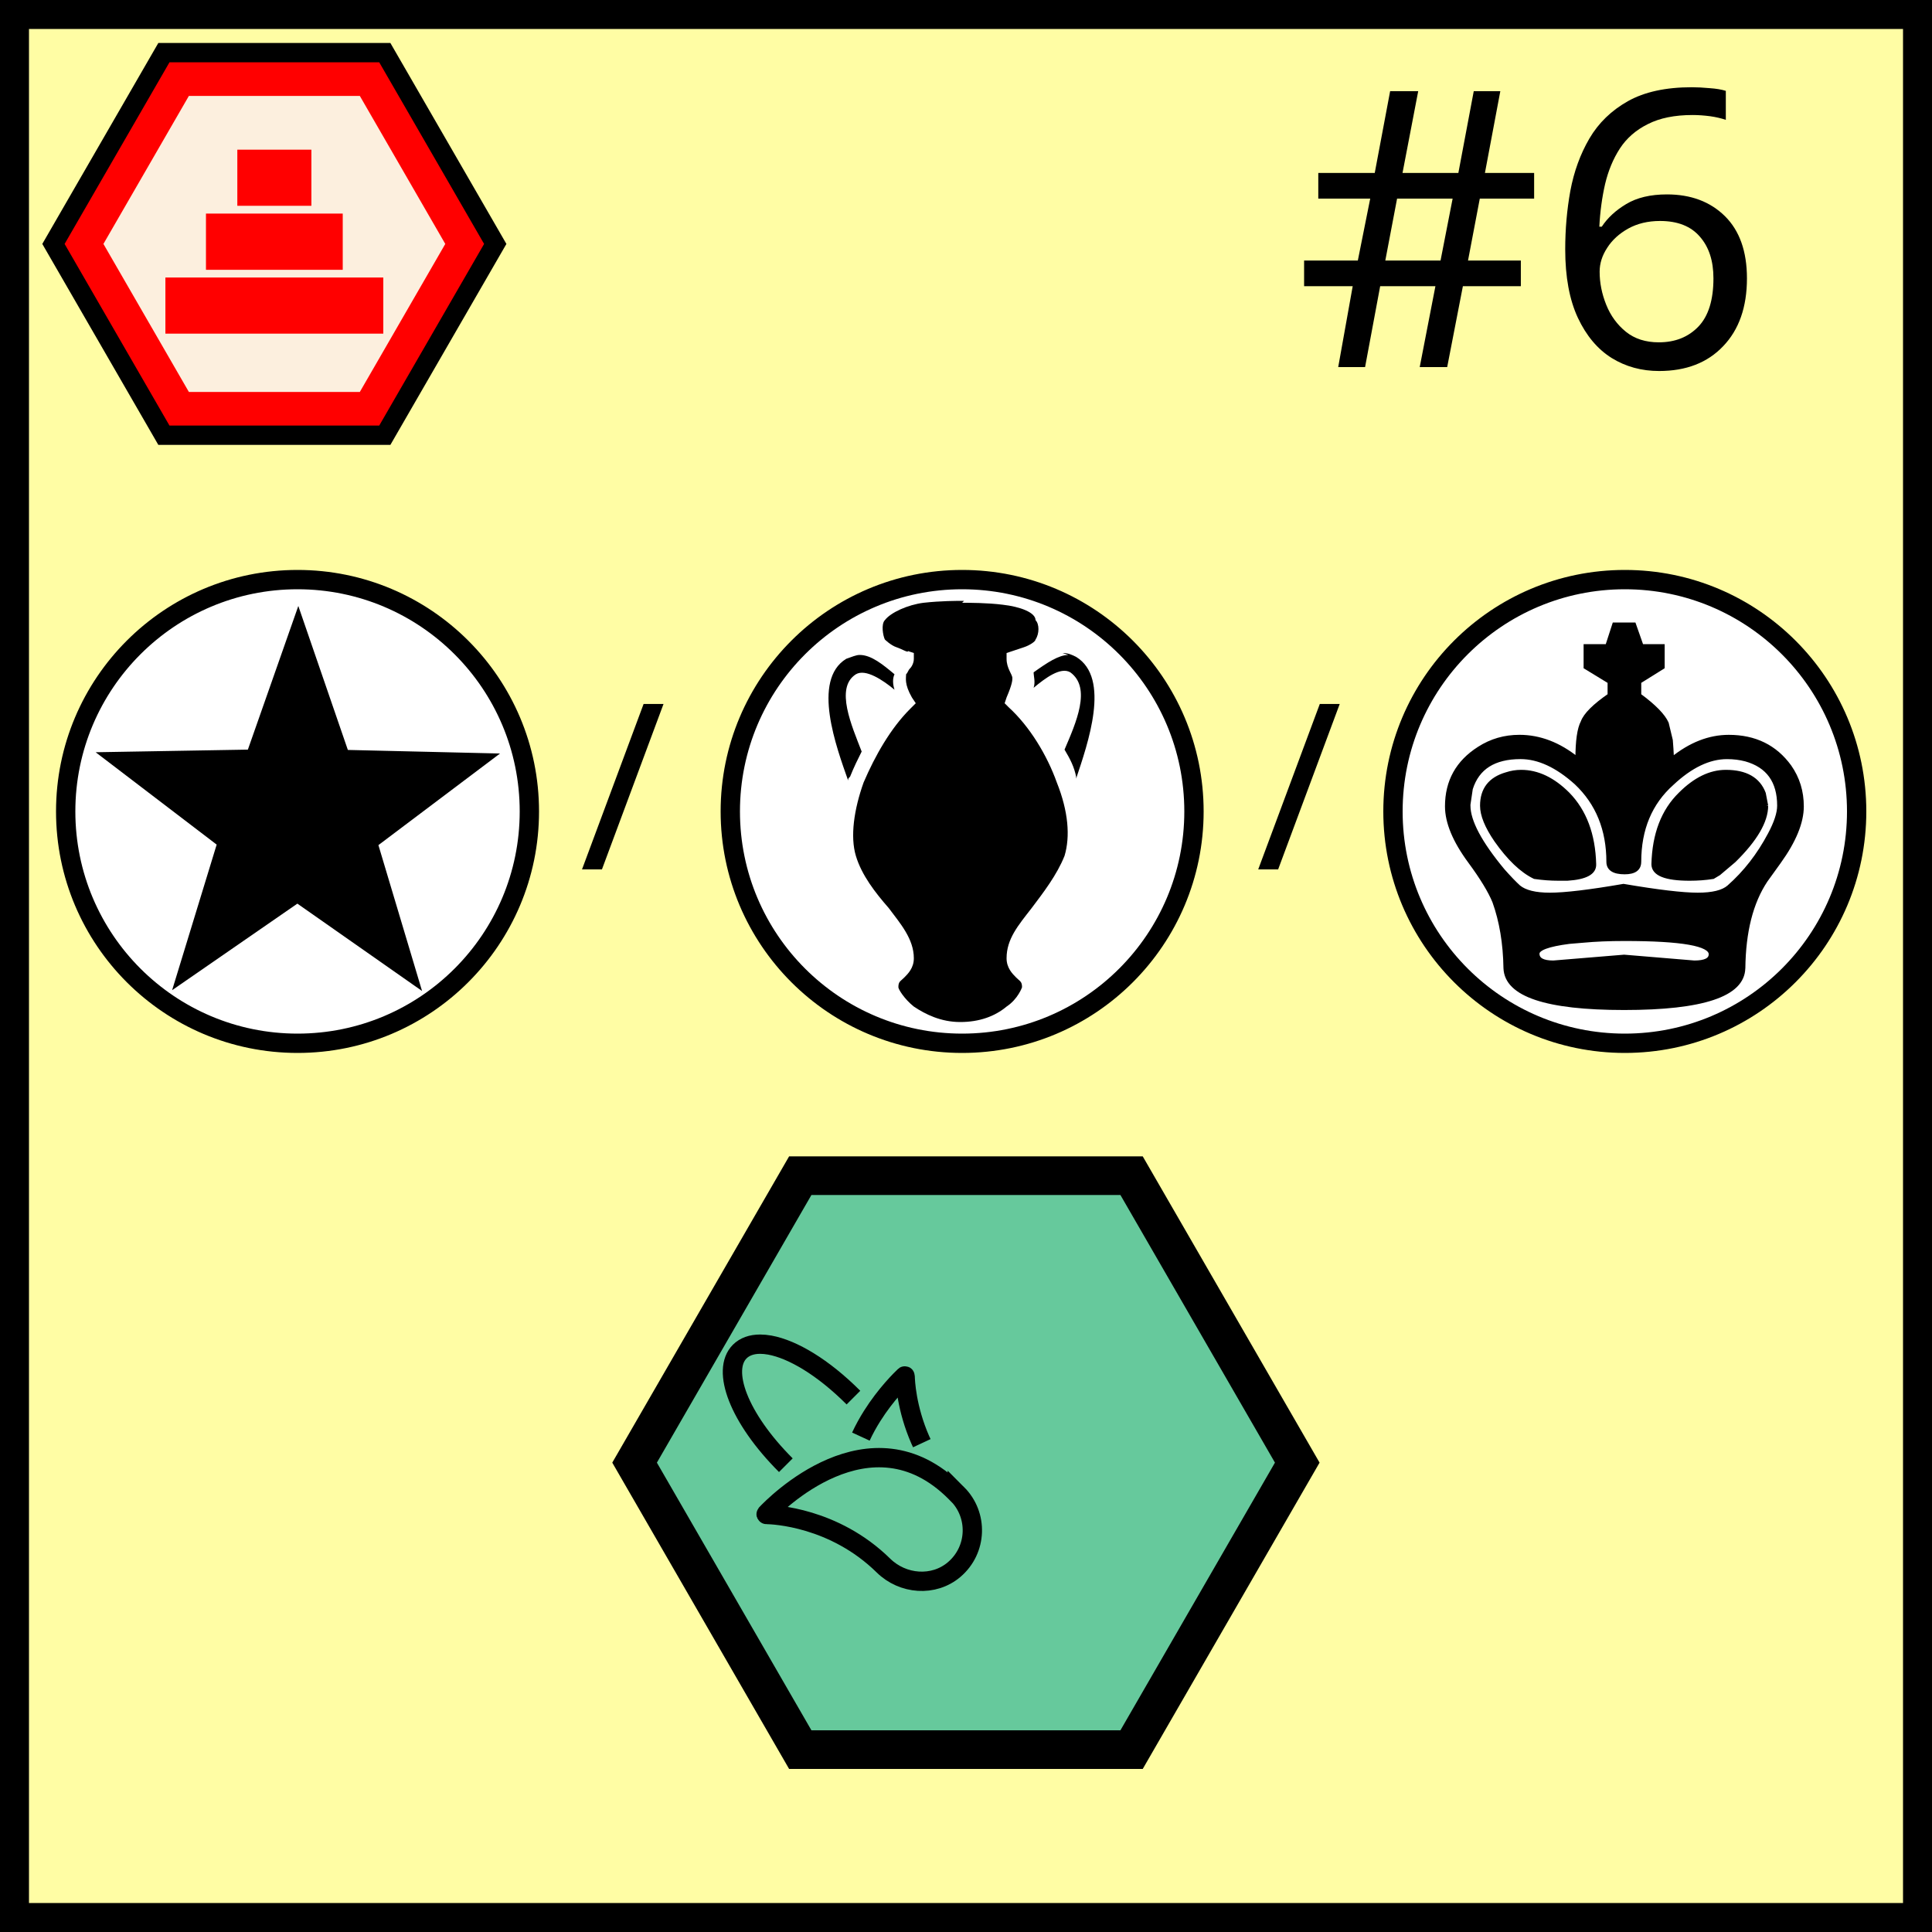
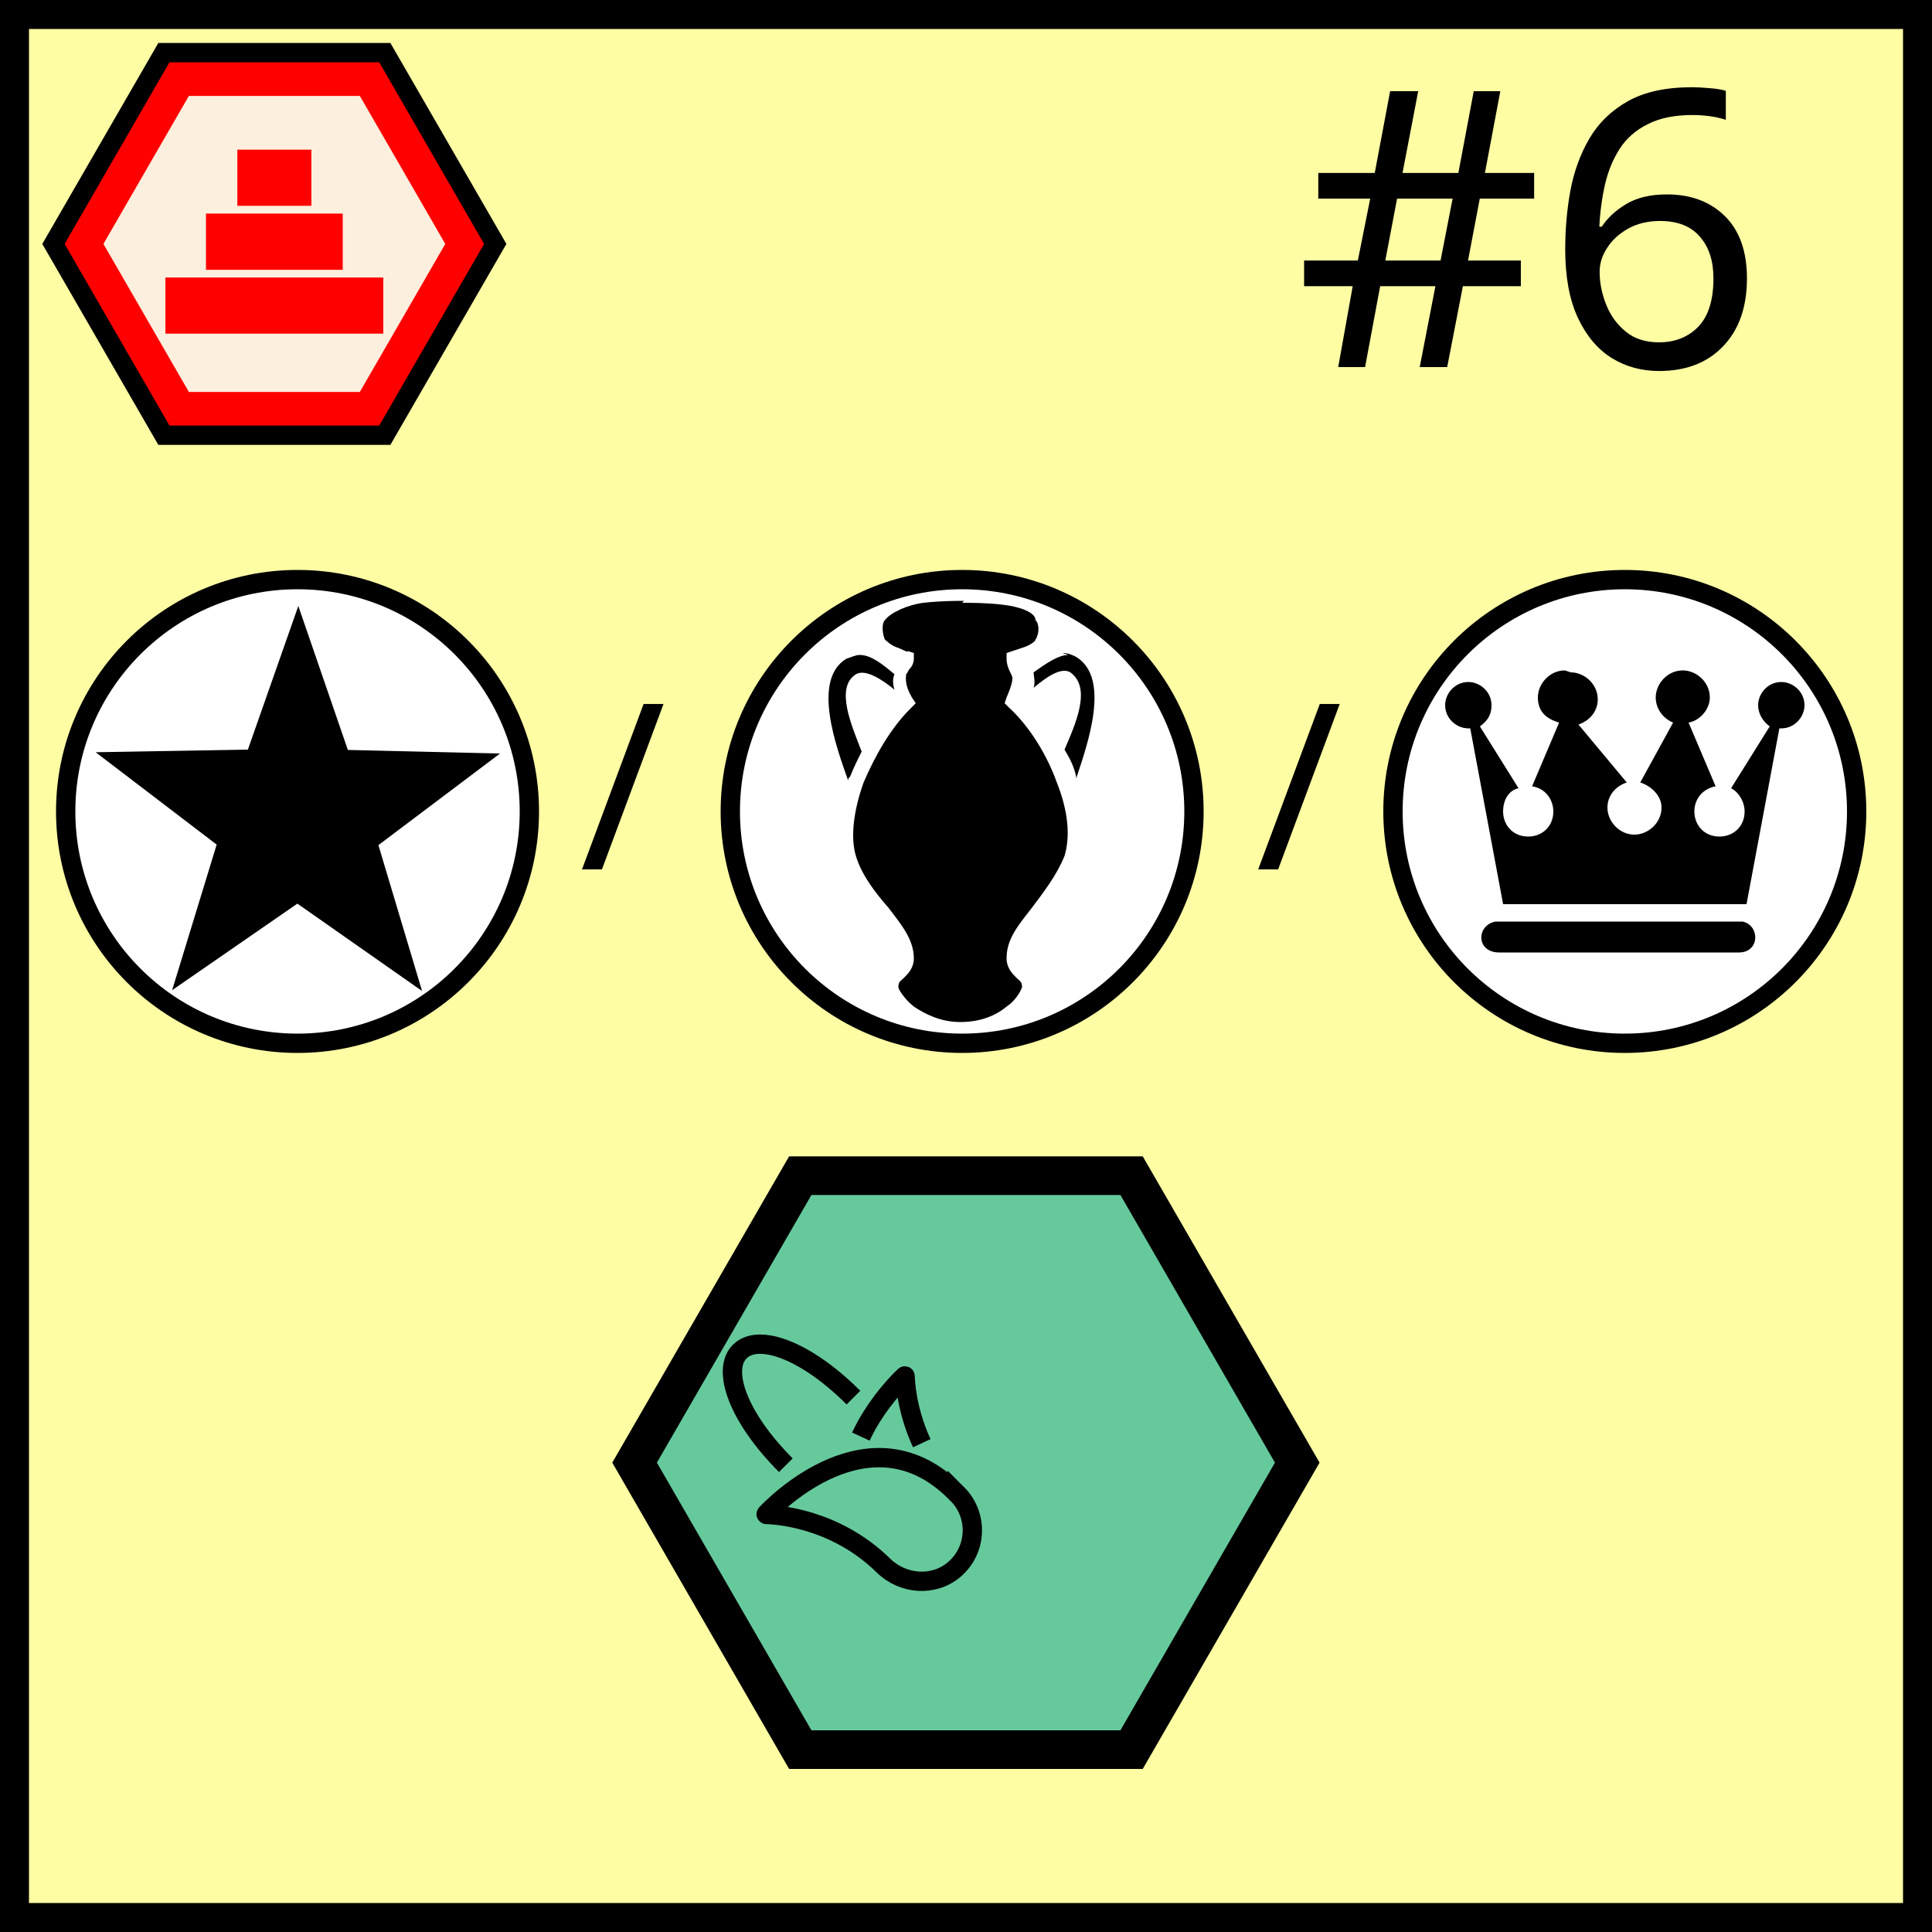
<svg xmlns="http://www.w3.org/2000/svg" height="100px" width="100px" viewbox="0 0 100 100">
  <rect style="fill:#fffda4;stroke:#000000;stroke-width:3px" x="0px" y="0px" width="100px" height="100px" />
  <g>
    <g>
      <polygon style="fill:#fcefde;stroke:#ff0000;stroke-width:2.5px" points="9.055,3.714 19.346,3.714 24.491,12.626 19.346,21.538 9.055,21.538 3.910,12.626" />
      <polygon style="fill:none;stroke:#000000;stroke-width:1px" points="8.484,2.724 19.917,2.724 25.634,12.626 19.917,22.528 8.484,22.528 2.767,12.626" />
    </g>
    <g>
      <rect style="fill:#ff0000;fill-opacity:1;stroke:none" width="11.278" height="2.905" x="8.561" y="14.364" />
      <rect style="fill:#ff0000;fill-opacity:1;stroke:none" width="7.079" height="2.91" x="10.661" y="11.055" />
      <rect style="fill:#ff0000;fill-opacity:1;stroke:none" width="3.833" height="2.905" x="12.284" y="7.747" />
    </g>
  </g>
  <text style="font-size:20px;font-family:sans-serif;fill:#000000;stroke:none" x="67" y="19">#6</text>
  <g>
    <circle style="fill:#ffffff;stroke:#000000;stroke-width:1px" cy="42" cx="15.4" r="12" />
    <path style="fill:#000000;stroke:#000000;stroke-width:0.2px" d="m 25.591,39.095 -6.120,4.610 2.196,7.341 -6.275,-4.396 -6.303,4.356 2.242,-7.327 -6.091,-4.648 7.661,-0.132 2.539,-7.229 2.493,7.245 z" />
  </g>
  <text style="font-size:12px;font-family:sans-serif;fill:#000000;stroke:none" x="30" y="45">/</text>
  <g>
    <circle style="fill:#ffffff;stroke:#000000;stroke-width:1px" cy="42" cx="49.8" r="12" />
    <path style="fill:#000000;stroke:none" d="m 49.9,31.1 c -0.4,0 -1.2,0 -2.1,0.1 -0.8,0.1 -1.7,0.5 -2.0,0.9 -0.2,0.2 -0.1,0.8 0,1 0,0 0.3,0.3 0.6,0.4 0.3,0.1 0.6,0.3 0.6,0.2 l 0.3,0.1 v 0.3 c 0,0.2 -0.1,0.4 -0.2,0.5 -0.1,0.1 -0.1,0.2 -0.2,0.3 0,0.2 -0.1,0.5 0.3,1.2 l 0.2,0.3 -0.3,0.3 c -1.0,1.0 -1.8,2.4 -2.4,3.8 -0.5,1.4 -0.7,2.8 -0.4,3.8 0.3,1.0 1.0,1.9 1.7,2.7 0.6,0.8 1.3,1.6 1.3,2.6 0,0.5 -0.3,0.8 -0.5,1.0 -0.2,0.2 -0.3,0.2 -0.3,0.5 0,0.1 0.3,0.6 0.8,1.0 0.6,0.4 1.4,0.8 2.4,0.8 1.0,0 1.8,-0.3 2.4,-0.8 0.6,-0.4 0.8,-1.0 0.8,-1.0 0,-0.3 -0.1,-0.3 -0.3,-0.5 -0.2,-0.2 -0.5,-0.5 -0.5,-1.0 0,-1.0 0.6,-1.7 1.3,-2.6 0.6,-0.8 1.3,-1.7 1.7,-2.7 0.3,-1.0 0.2,-2.3 -0.4,-3.8 -0.5,-1.4 -1.4,-2.9 -2.5,-3.9 l -0.2,-0.2 0.1,-0.3 c 0.3,-0.7 0.3,-0.9 0.3,-1 0,-0.2 -0.3,-0.5 -0.3,-1 v -0.3 l 0.3,-0.1 c 0,0 0.3,-0.1 0.6,-0.2 0.3,-0.1 0.6,-0.3 0.6,-0.4 0.2,-0.3 0.2,-0.8 0,-1 0,-0.4 -0.8,-0.7 -1.7,-0.8 -0.8,-0.1 -1.7,-0.1 -2.1,-0.1 z m -5.4,2.8 c -0.2,0 -0.4,0.1 -0.7,0.2 -1.8,1.1 -0.5,4.6 0.1,6.3 0,-0.1 0,-0.1 0.1,-0.2 0.2,-0.5 0.4,-0.9 0.6,-1.3 -0.5,-1.3 -1.4,-3.3 -0.3,-4.0 0.5,-0.3 1.4,0.3 2,0.8 -0.1,-0.3 -0.1,-0.6 0,-0.8 -0.6,-0.5 -1.2,-1.0 -1.8,-1.0 z m 10.8,0 c -0.5,0 -1.1,0.4 -1.8,0.9 0,0.2 0.1,0.5 0,0.8 0.6,-0.5 1.4,-1.1 1.9,-0.8 1.1,0.8 0.3,2.6 -0.3,4.0 0.3,0.5 0.5,0.9 0.6,1.4 0,0 0,0.1 0,0.1 0.6,-1.8 1.8,-5.2 0,-6.3 -0.2,-0.1 -0.4,-0.2 -0.7,-0.2 z" />
  </g>
  <text style="font-size:12px;font-family:sans-serif;fill:#000000;stroke:none" x="65" y="45">/</text>
  <g>
    <circle style="fill:#ffffff;stroke:#000000;stroke-width:1px" cy="42" cx="84.1" r="12" />
-     <path style="fill:#000000;stroke:#000000;stroke-width:0.2px" d="m 84.849,44.610 c 0,0.361 -0.251,0.544 -0.757,0.544 -0.563,0 -0.846,-0.183 -0.846,-0.544 0,-1.676 -0.556,-3.039 -1.665,-4.087 -0.989,-0.889 -1.947,-1.332 -2.876,-1.332 -1.372,0 -2.230,0.544 -2.573,1.634 l -0.121,0.816 v 0.061 c 0,0.807 0.595,1.927 1.786,3.360 0.323,0.363 0.595,0.647 0.817,0.849 0.323,0.263 0.858,0.394 1.604,0.394 0.787,0 2.059,-0.152 3.815,-0.455 1.775,0.302 3.057,0.455 3.843,0.455 0.767,0 1.301,-0.131 1.604,-0.394 0.849,-0.748 1.554,-1.655 2.120,-2.724 0.324,-0.605 0.485,-1.100 0.485,-1.484 0,-1.271 -0.577,-2.068 -1.726,-2.391 -0.302,-0.080 -0.626,-0.120 -0.968,-0.120 -0.928,0 -1.878,0.453 -2.846,1.362 -1.130,1.008 -1.695,2.361 -1.695,4.056 m 6.570,-2.907 c 0,0.807 -0.556,1.756 -1.665,2.846 l -0.788,0.666 -0.302,0.181 c -0.385,0.061 -0.788,0.091 -1.210,0.091 -1.252,0 -1.878,-0.253 -1.878,-0.757 0.040,-1.554 0.504,-2.764 1.393,-3.632 0.767,-0.767 1.554,-1.151 2.361,-1.151 1.029,0 1.686,0.375 1.967,1.121 l 0.122,0.635 m -2.877,7.688 c 0,-0.523 -1.482,-0.785 -4.450,-0.785 -0.807,0 -1.522,0.030 -2.148,0.089 l -0.727,0.061 c -1.090,0.141 -1.634,0.345 -1.634,0.605 0,0.305 0.272,0.455 0.817,0.455 l 3.663,-0.302 3.632,0.302 c 0.565,0 0.846,-0.141 0.846,-0.424 m 1.695,0.727 c -0.040,1.372 -2.098,2.059 -6.173,2.059 -4.037,0 -6.085,-0.687 -6.145,-2.059 -0.020,-1.292 -0.212,-2.441 -0.575,-3.451 -0.222,-0.544 -0.646,-1.240 -1.271,-2.087 -0.787,-1.069 -1.181,-2.019 -1.181,-2.846 0,-1.292 0.555,-2.291 1.665,-2.996 0.626,-0.404 1.322,-0.605 2.089,-0.605 1.049,0 2.048,0.384 2.997,1.149 0,-0.927 0.091,-1.563 0.272,-1.906 0.141,-0.384 0.605,-0.848 1.393,-1.392 v -0.696 l -1.241,-0.757 v -1.090 h 1.120 l 0.363,-1.120 h 1.029 l 0.394,1.120 h 1.090 v 1.090 l -1.212,0.757 v 0.696 c 0.767,0.565 1.243,1.049 1.423,1.453 l 0.211,0.878 c 0.021,0.242 0.042,0.565 0.061,0.968 0.950,-0.766 1.927,-1.149 2.935,-1.149 1.353,0 2.403,0.515 3.149,1.543 0.424,0.605 0.635,1.292 0.635,2.059 0,0.828 -0.394,1.787 -1.179,2.877 l -0.696,0.968 c -0.748,1.130 -1.130,2.642 -1.151,4.539 M 76.707,41.703 c 0,-0.846 0.424,-1.393 1.271,-1.634 0.242,-0.080 0.494,-0.122 0.757,-0.122 0.848,0 1.655,0.385 2.421,1.151 0.868,0.889 1.322,2.098 1.362,3.632 0.021,0.445 -0.444,0.696 -1.392,0.757 h -0.454 c -0.404,0 -0.817,-0.030 -1.241,-0.091 -0.666,-0.321 -1.332,-0.959 -1.998,-1.906 C 76.949,42.783 76.707,42.188 76.707,41.703" />
+     <path style="fill:#000000;stroke:none" d="m 81.0,34.7 c -0.8,0 -1.4,0.7 -1.4,1.4 0,0.7 0.4,1.1 1.1,1.3 l -1.4,3.3 c 0.7,0.1 1.1,0.7 1.1,1.3 0,0.8 -0.6,1.3 -1.3,1.3 -0.8,0 -1.3,-0.6 -1.3,-1.3 0,-0.6 0.3,-1.1 0.8,-1.2 l -2.0,-3.2 c 0.4,-0.3 0.6,-0.6 0.6,-1.1 0,-0.7 -0.6,-1.2 -1.2,-1.2 -0.7,0 -1.2,0.6 -1.2,1.2 0,0.7 0.6,1.2 1.2,1.2 0,0 0,0 0.1,0 l 1.7,9.1 h 12.6 l 1.7,-9.1 c 0,0 0,0 0.1,0 0.7,0 1.2,-0.6 1.2,-1.2 0,-0.7 -0.6,-1.2 -1.2,-1.2 -0.7,0 -1.2,0.6 -1.2,1.2 0,0.4 0.2,0.8 0.6,1.1 l -2.0,3.2 c 0.4,0.2 0.7,0.7 0.7,1.2 0,0.8 -0.6,1.3 -1.3,1.3 -0.8,0 -1.3,-0.6 -1.3,-1.3 0,-0.7 0.5,-1.2 1.1,-1.3 l -1.4,-3.3 c 0.6,-0.1 1.1,-0.7 1.1,-1.3 0,-0.8 -0.7,-1.4 -1.4,-1.4 -0.8,0 -1.4,0.7 -1.4,1.4 0,0.6 0.4,1.1 0.9,1.3 l -1.7,3.1 c 0.6,0.2 1.1,0.7 1.1,1.3 0,0.8 -0.7,1.4 -1.4,1.4 -0.8,0 -1.4,-0.7 -1.4,-1.4 0,-0.6 0.4,-1.1 1.0,-1.3 l -2.5,-3.0 c 0.6,-0.2 1.0,-0.7 1.0,-1.3 0,-0.8 -0.7,-1.4 -1.4,-1.4 z m -3.6,13.0 c -1.0,0.2 -1.0,1.6 0.2,1.6 h 0.3 v 0 h 11.8 v 0 h 0.3 c 1.1,0 1.1,-1.4 0.2,-1.6 z" />
  </g>
  <g>
    <polygon style="fill:#66c99c;stroke:#000000;stroke-width:2px" points="58.571,60.854 67.146,75.706 58.571,90.559 41.421,90.559 32.846,75.706 41.421,60.854" />
    <path style="fill:none;stroke:#000000;stroke-width:1px" d="m 49.550,77.327 c 1.089,1.089 1.036,2.891 -0.160,3.911 -1.062,0.905 -2.665,0.775 -3.661,-0.203 -2.556,-2.511 -5.689,-2.640 -6.060,-2.646 -0.014,0 -0.021,-0.016 -0.012,-0.027 0.390,-0.416 5.377,-5.544 9.782,-1.139 0.038,0.035 0.075,0.068 0.111,0.105 z" />
    <path style="fill:none;stroke:#000000;stroke-width:1px" d="m 44.559,74.358 c 0.174,-0.377 0.373,-0.731 0.577,-1.057 0.725,-1.153 1.534,-1.934 1.689,-2.081 0.009,-0.008 0.025,-0.003 0.025,0.011 0.005,0.242 0.061,1.653 0.790,3.312 l 0.073,0.156" />
    <path style="fill:none;stroke:#000000;stroke-width:1px" d="m 44.174,72.340 c -1.570,-1.570 -3.144,-2.501 -4.328,-2.718 -0.178,-0.031 -0.344,-0.048 -0.502,-0.048 -0.437,0 -0.798,0.127 -1.054,0.381 -0.961,0.964 -0.070,3.428 2.385,5.884" />
  </g>
</svg>
